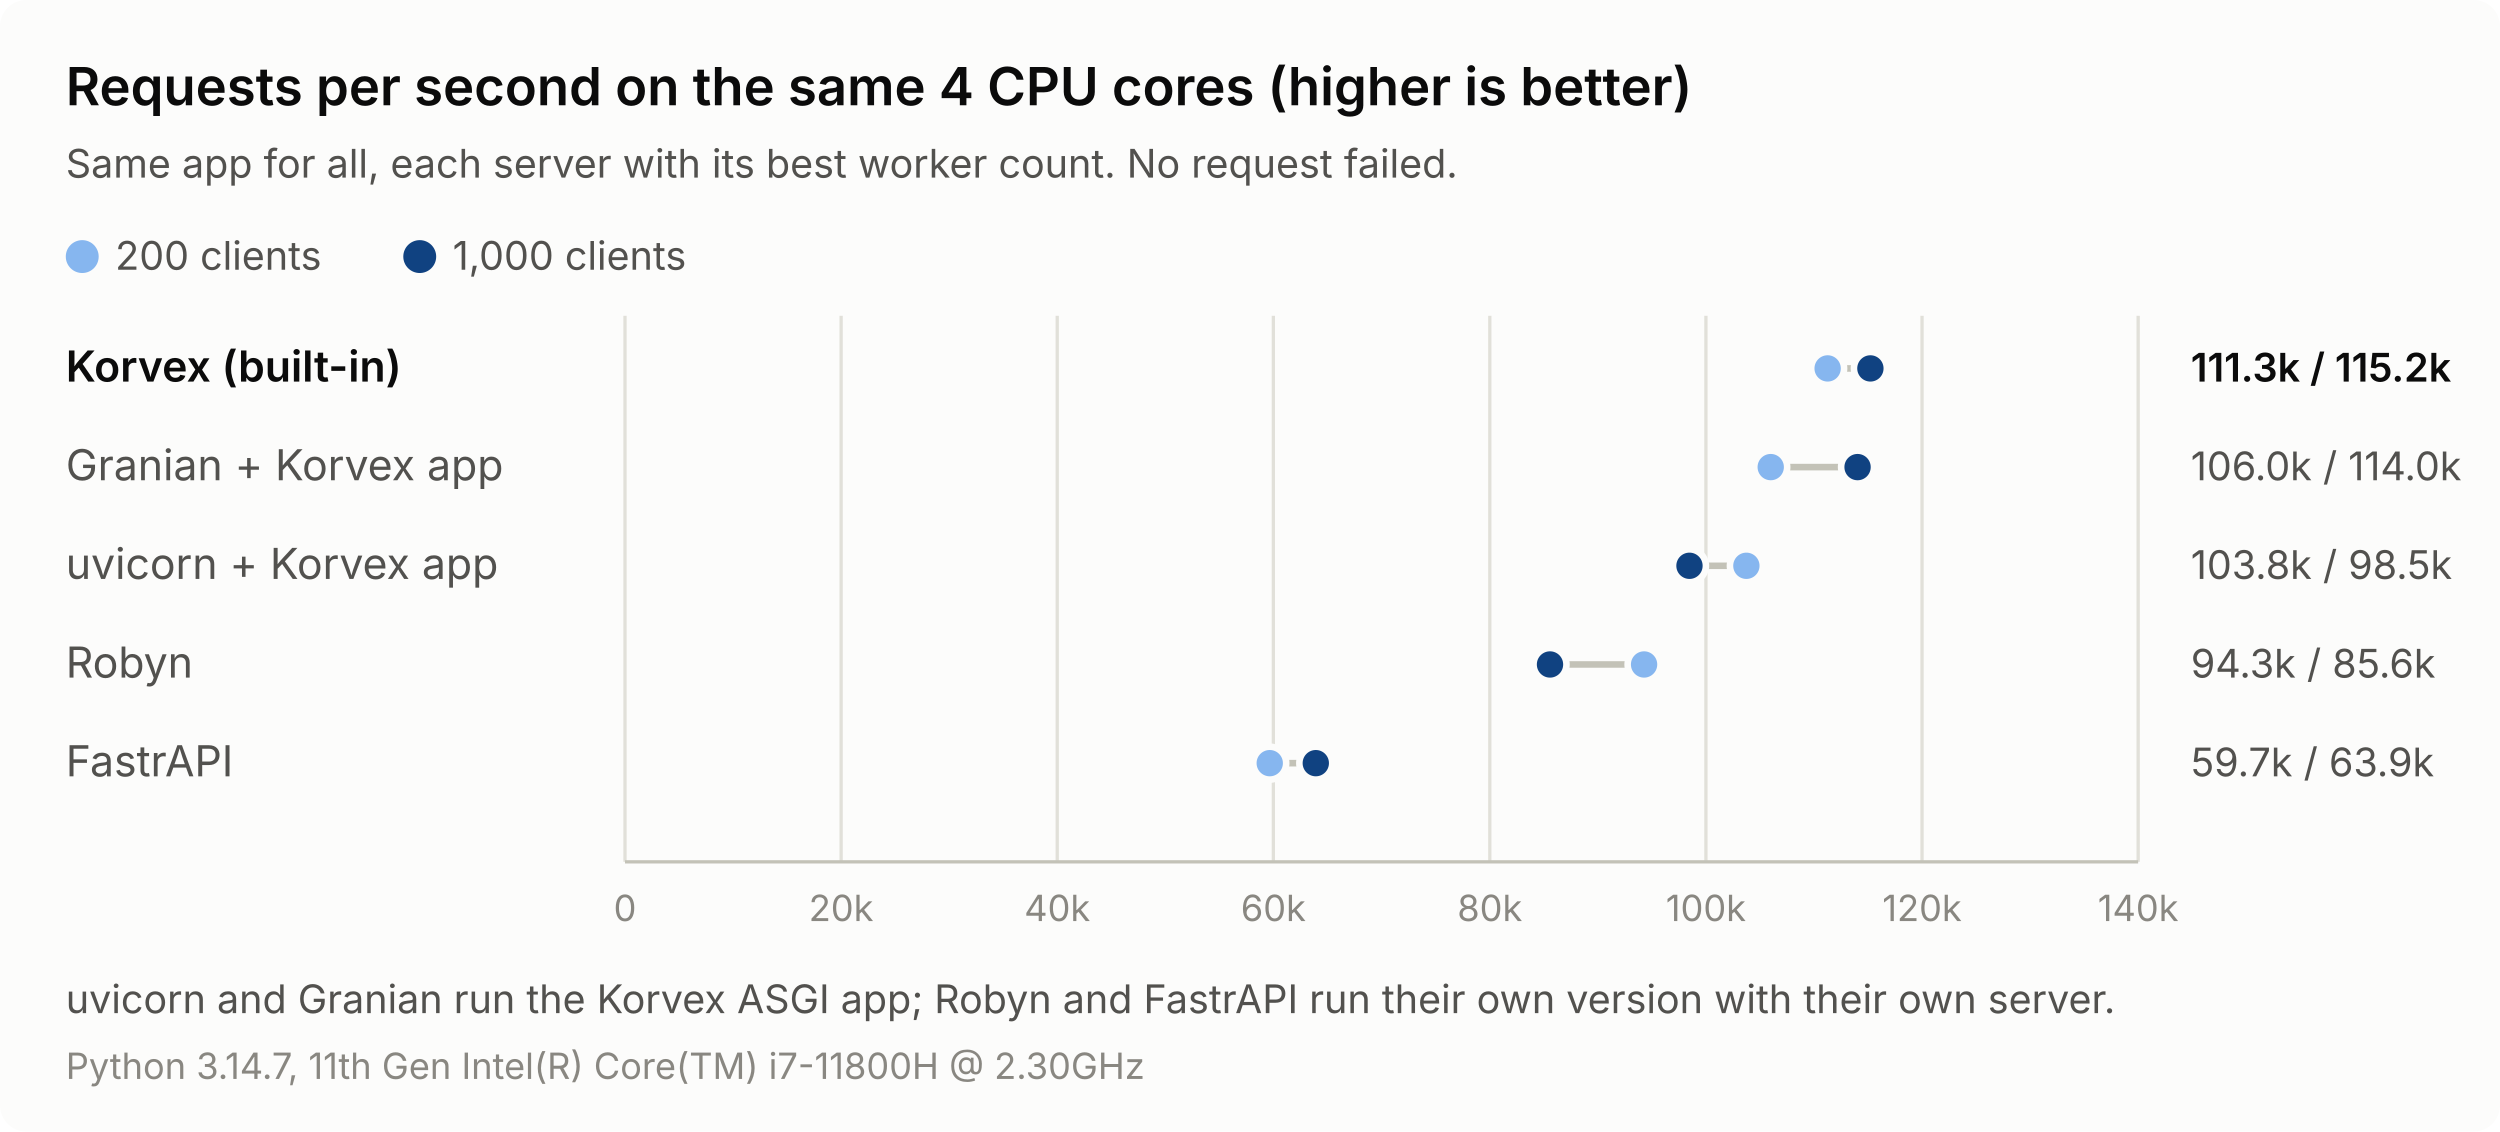
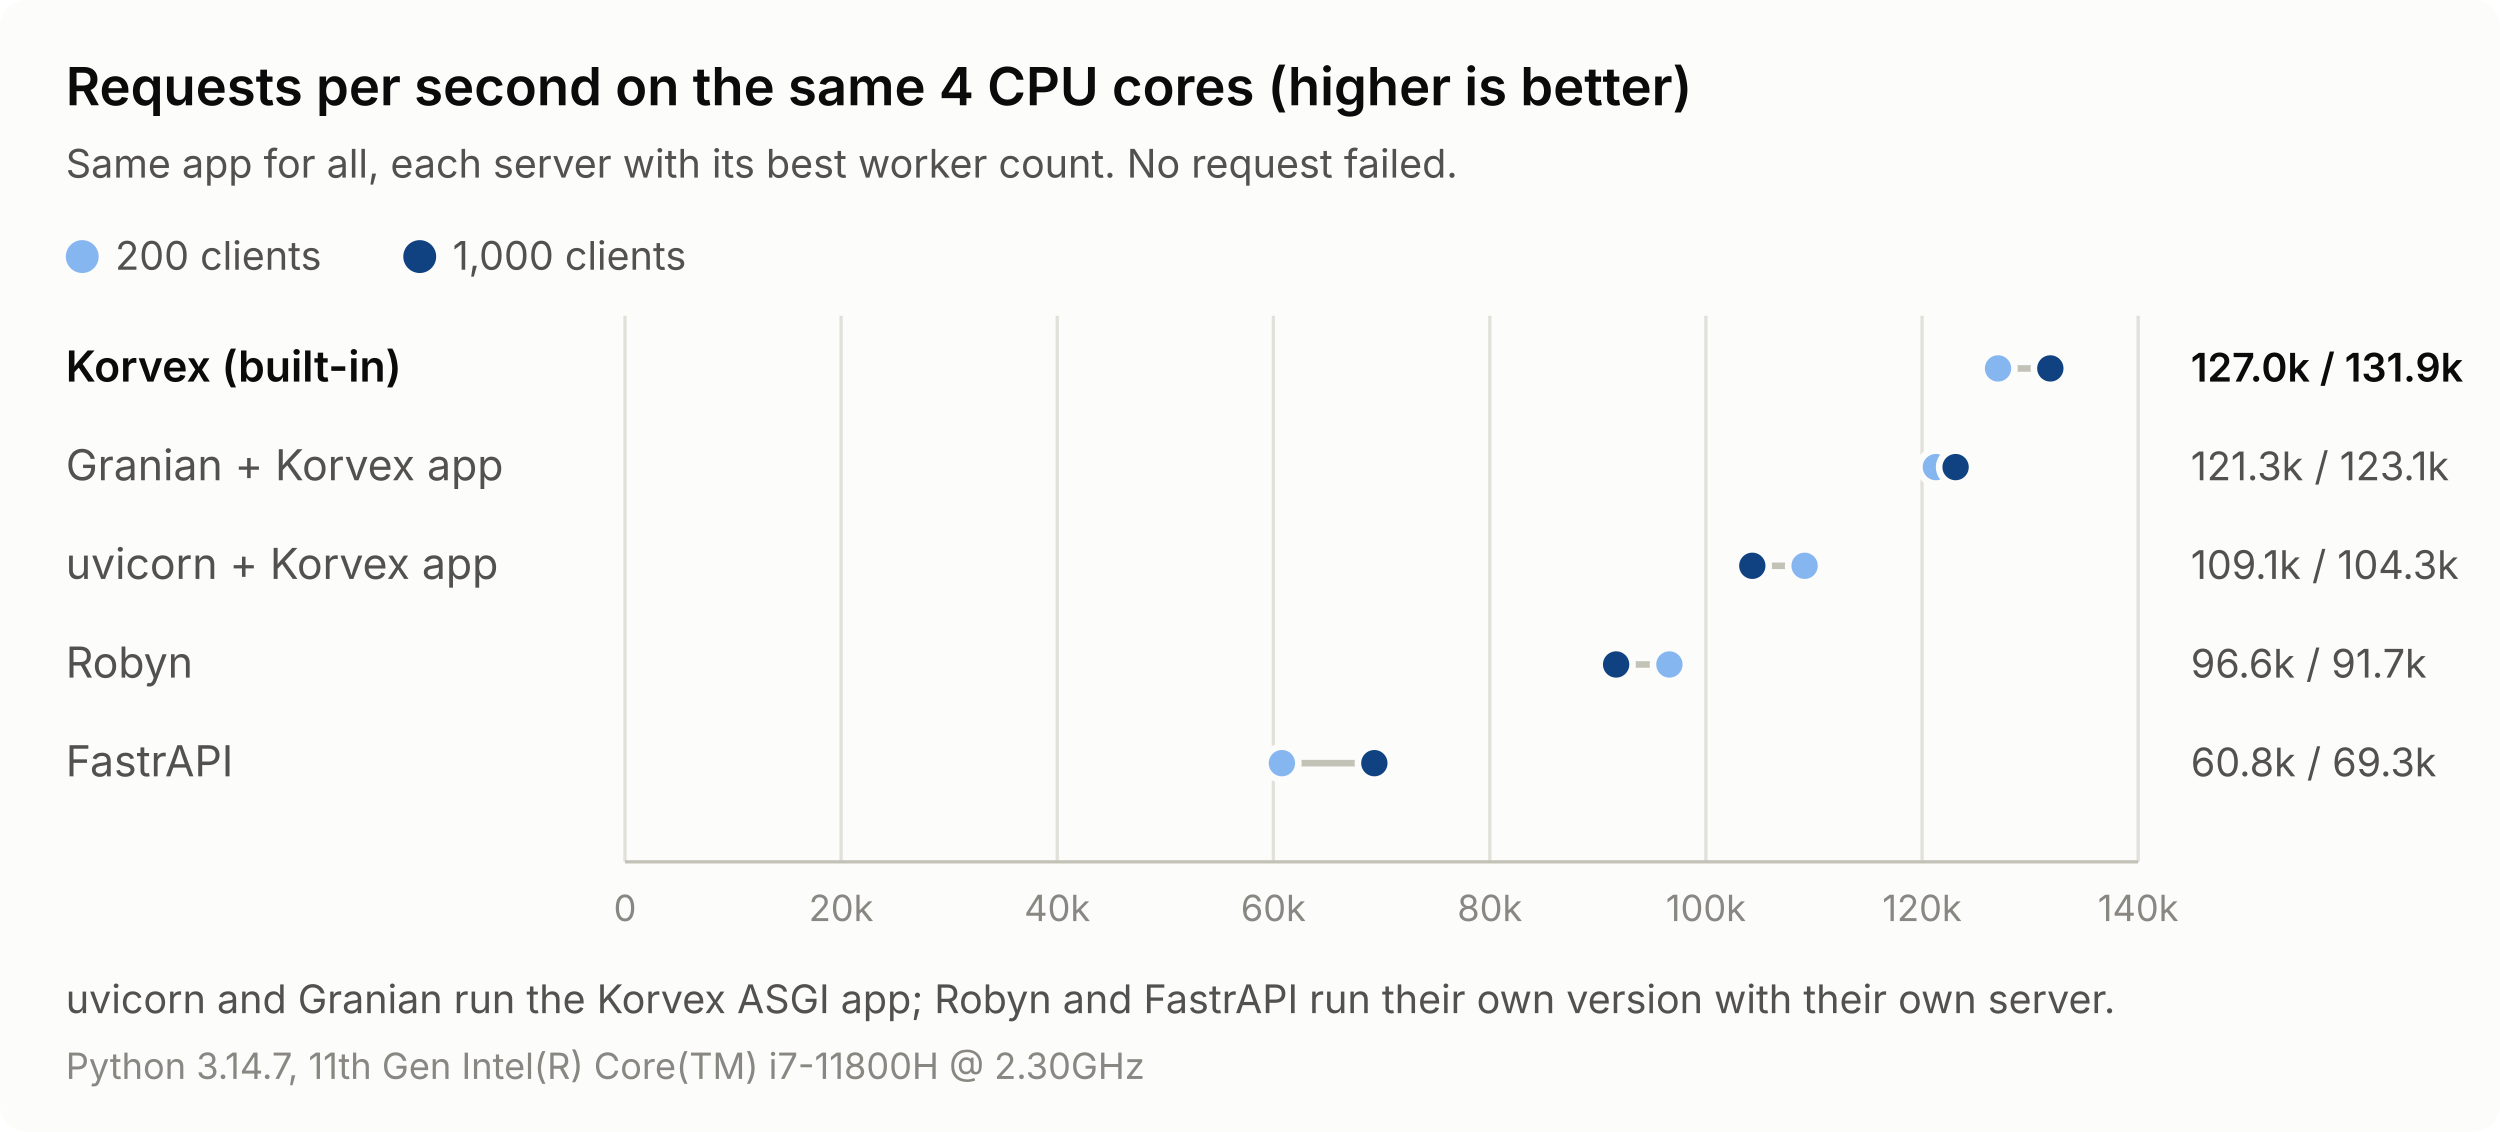
<svg xmlns="http://www.w3.org/2000/svg" width="760" height="344" viewBox="0 0 760 344" font-family="system-ui, -apple-system, Segoe UI, sans-serif" role="img">
  <rect width="760" height="344" rx="8" fill="#fcfcfb" />
  <text x="20" y="32" font-size="16" font-weight="600" fill="#0b0b0b">Requests per second on the same 4 CPU cores (higher is better)</text>
  <text x="20" y="54" font-size="12" fill="#52514e">Same app for all, each server with its best worker count. No request failed.</text>
  <circle cx="25" cy="78" r="5" fill="#86b6ef" />
  <text x="35" y="82" font-size="12" fill="#52514e">200 clients</text>
  <circle cx="127.6" cy="78" r="5" fill="#104281" />
  <text x="137.6" y="82" font-size="12" fill="#52514e">1,000 clients</text>
  <line x1="190.0" y1="96" x2="190.0" y2="262" stroke="#e1e0d9" stroke-width="1" />
  <text x="190.0" y="280" font-size="11" text-anchor="middle" fill="#898781">0</text>
  <line x1="255.7" y1="96" x2="255.7" y2="262" stroke="#e1e0d9" stroke-width="1" />
  <text x="255.7" y="280" font-size="11" text-anchor="middle" fill="#898781">20k</text>
  <line x1="321.4" y1="96" x2="321.4" y2="262" stroke="#e1e0d9" stroke-width="1" />
  <text x="321.4" y="280" font-size="11" text-anchor="middle" fill="#898781">40k</text>
  <line x1="387.1" y1="96" x2="387.1" y2="262" stroke="#e1e0d9" stroke-width="1" />
  <text x="387.1" y="280" font-size="11" text-anchor="middle" fill="#898781">60k</text>
  <line x1="452.9" y1="96" x2="452.9" y2="262" stroke="#e1e0d9" stroke-width="1" />
  <text x="452.9" y="280" font-size="11" text-anchor="middle" fill="#898781">80k</text>
  <line x1="518.6" y1="96" x2="518.6" y2="262" stroke="#e1e0d9" stroke-width="1" />
  <text x="518.6" y="280" font-size="11" text-anchor="middle" fill="#898781">100k</text>
  <line x1="584.3" y1="96" x2="584.3" y2="262" stroke="#e1e0d9" stroke-width="1" />
  <text x="584.3" y="280" font-size="11" text-anchor="middle" fill="#898781">120k</text>
  <line x1="650.0" y1="96" x2="650.0" y2="262" stroke="#e1e0d9" stroke-width="1" />
  <text x="650.0" y="280" font-size="11" text-anchor="middle" fill="#898781">140k</text>
  <line x1="190" y1="262" x2="650" y2="262" stroke="#c3c2b7" stroke-width="1" />
  <text x="20" y="116" font-size="13" font-weight="600" fill="#0b0b0b">Korvex (built-in)</text>
-   <line x1="555.6" y1="112" x2="568.6" y2="112" stroke="#c3c2b7" stroke-width="2" stroke-linecap="round" />
-   <circle cx="555.6" cy="112" r="5" fill="#86b6ef" stroke="#fcfcfb" stroke-width="2" />
-   <circle cx="568.6" cy="112" r="5" fill="#104281" stroke="#fcfcfb" stroke-width="2" />
-   <text x="666" y="116" font-size="12" font-weight="600" fill="#0b0b0b">111.3k / 115.2k</text>
+   <line x1="607.4" y1="112" x2="623.3" y2="112" stroke="#c3c2b7" stroke-width="2" stroke-linecap="round" />
+   <circle cx="607.4" cy="112" r="5" fill="#86b6ef" stroke="#fcfcfb" stroke-width="2" />
+   <circle cx="623.3" cy="112" r="5" fill="#104281" stroke="#fcfcfb" stroke-width="2" />
+   <text x="666" y="116" font-size="12" font-weight="600" fill="#0b0b0b">127.0k / 131.9k</text>
  <text x="20" y="146" font-size="13" fill="#52514e">Granian + Korvex app</text>
-   <line x1="538.3" y1="142" x2="564.7" y2="142" stroke="#c3c2b7" stroke-width="2" stroke-linecap="round" />
-   <circle cx="538.3" cy="142" r="5" fill="#86b6ef" stroke="#fcfcfb" stroke-width="2" />
-   <circle cx="564.7" cy="142" r="5" fill="#104281" stroke="#fcfcfb" stroke-width="2" />
-   <text x="666" y="146" font-size="12" fill="#52514e">106.0k / 114.0k</text>
+   <line x1="588.5" y1="142" x2="594.5" y2="142" stroke="#c3c2b7" stroke-width="2" stroke-linecap="round" />
+   <circle cx="588.5" cy="142" r="5" fill="#86b6ef" stroke="#fcfcfb" stroke-width="2" />
+   <circle cx="594.5" cy="142" r="5" fill="#104281" stroke="#fcfcfb" stroke-width="2" />
+   <text x="666" y="146" font-size="12" fill="#52514e">121.3k / 123.1k</text>
  <text x="20" y="176" font-size="13" fill="#52514e">uvicorn + Korvex app</text>
-   <line x1="513.6" y1="172" x2="530.9" y2="172" stroke="#c3c2b7" stroke-width="2" stroke-linecap="round" />
-   <circle cx="530.9" cy="172" r="5" fill="#86b6ef" stroke="#fcfcfb" stroke-width="2" />
-   <circle cx="513.6" cy="172" r="5" fill="#104281" stroke="#fcfcfb" stroke-width="2" />
-   <text x="666" y="176" font-size="12" fill="#52514e">103.8k / 98.5k</text>
+   <line x1="532.7" y1="172" x2="548.6" y2="172" stroke="#c3c2b7" stroke-width="2" stroke-linecap="round" />
+   <circle cx="548.6" cy="172" r="5" fill="#86b6ef" stroke="#fcfcfb" stroke-width="2" />
+   <circle cx="532.7" cy="172" r="5" fill="#104281" stroke="#fcfcfb" stroke-width="2" />
+   <text x="666" y="176" font-size="12" fill="#52514e">109.1k / 104.3k</text>
  <text x="20" y="206" font-size="13" fill="#52514e">Robyn</text>
-   <line x1="471.2" y1="202" x2="499.8" y2="202" stroke="#c3c2b7" stroke-width="2" stroke-linecap="round" />
-   <circle cx="499.8" cy="202" r="5" fill="#86b6ef" stroke="#fcfcfb" stroke-width="2" />
-   <circle cx="471.2" cy="202" r="5" fill="#104281" stroke="#fcfcfb" stroke-width="2" />
-   <text x="666" y="206" font-size="12" fill="#52514e">94.3k / 85.6k</text>
+   <line x1="491.3" y1="202" x2="507.5" y2="202" stroke="#c3c2b7" stroke-width="2" stroke-linecap="round" />
+   <circle cx="507.5" cy="202" r="5" fill="#86b6ef" stroke="#fcfcfb" stroke-width="2" />
+   <circle cx="491.3" cy="202" r="5" fill="#104281" stroke="#fcfcfb" stroke-width="2" />
+   <text x="666" y="206" font-size="12" fill="#52514e">96.6k / 91.7k</text>
  <text x="20" y="236" font-size="13" fill="#52514e">FastrAPI</text>
-   <line x1="386.0" y1="232" x2="400.0" y2="232" stroke="#c3c2b7" stroke-width="2" stroke-linecap="round" />
-   <circle cx="386.0" cy="232" r="5" fill="#86b6ef" stroke="#fcfcfb" stroke-width="2" />
-   <circle cx="400.0" cy="232" r="5" fill="#104281" stroke="#fcfcfb" stroke-width="2" />
-   <text x="666" y="236" font-size="12" fill="#52514e">59.7k / 63.9k</text>
+   <line x1="389.7" y1="232" x2="417.8" y2="232" stroke="#c3c2b7" stroke-width="2" stroke-linecap="round" />
+   <circle cx="389.7" cy="232" r="5" fill="#86b6ef" stroke="#fcfcfb" stroke-width="2" />
+   <circle cx="417.8" cy="232" r="5" fill="#104281" stroke="#fcfcfb" stroke-width="2" />
+   <text x="666" y="236" font-size="12" fill="#52514e">60.8k / 69.3k</text>
  <text x="20" y="308" font-size="12" fill="#52514e">uvicorn and Granian run the Korvex ASGI app; Robyn and FastrAPI run their own version with their own server.</text>
  <text x="20" y="328" font-size="11" fill="#898781">Python 3.14.7, 11th Gen Intel(R) Core(TM) i7-11800H @ 2.30GHz</text>
</svg>
